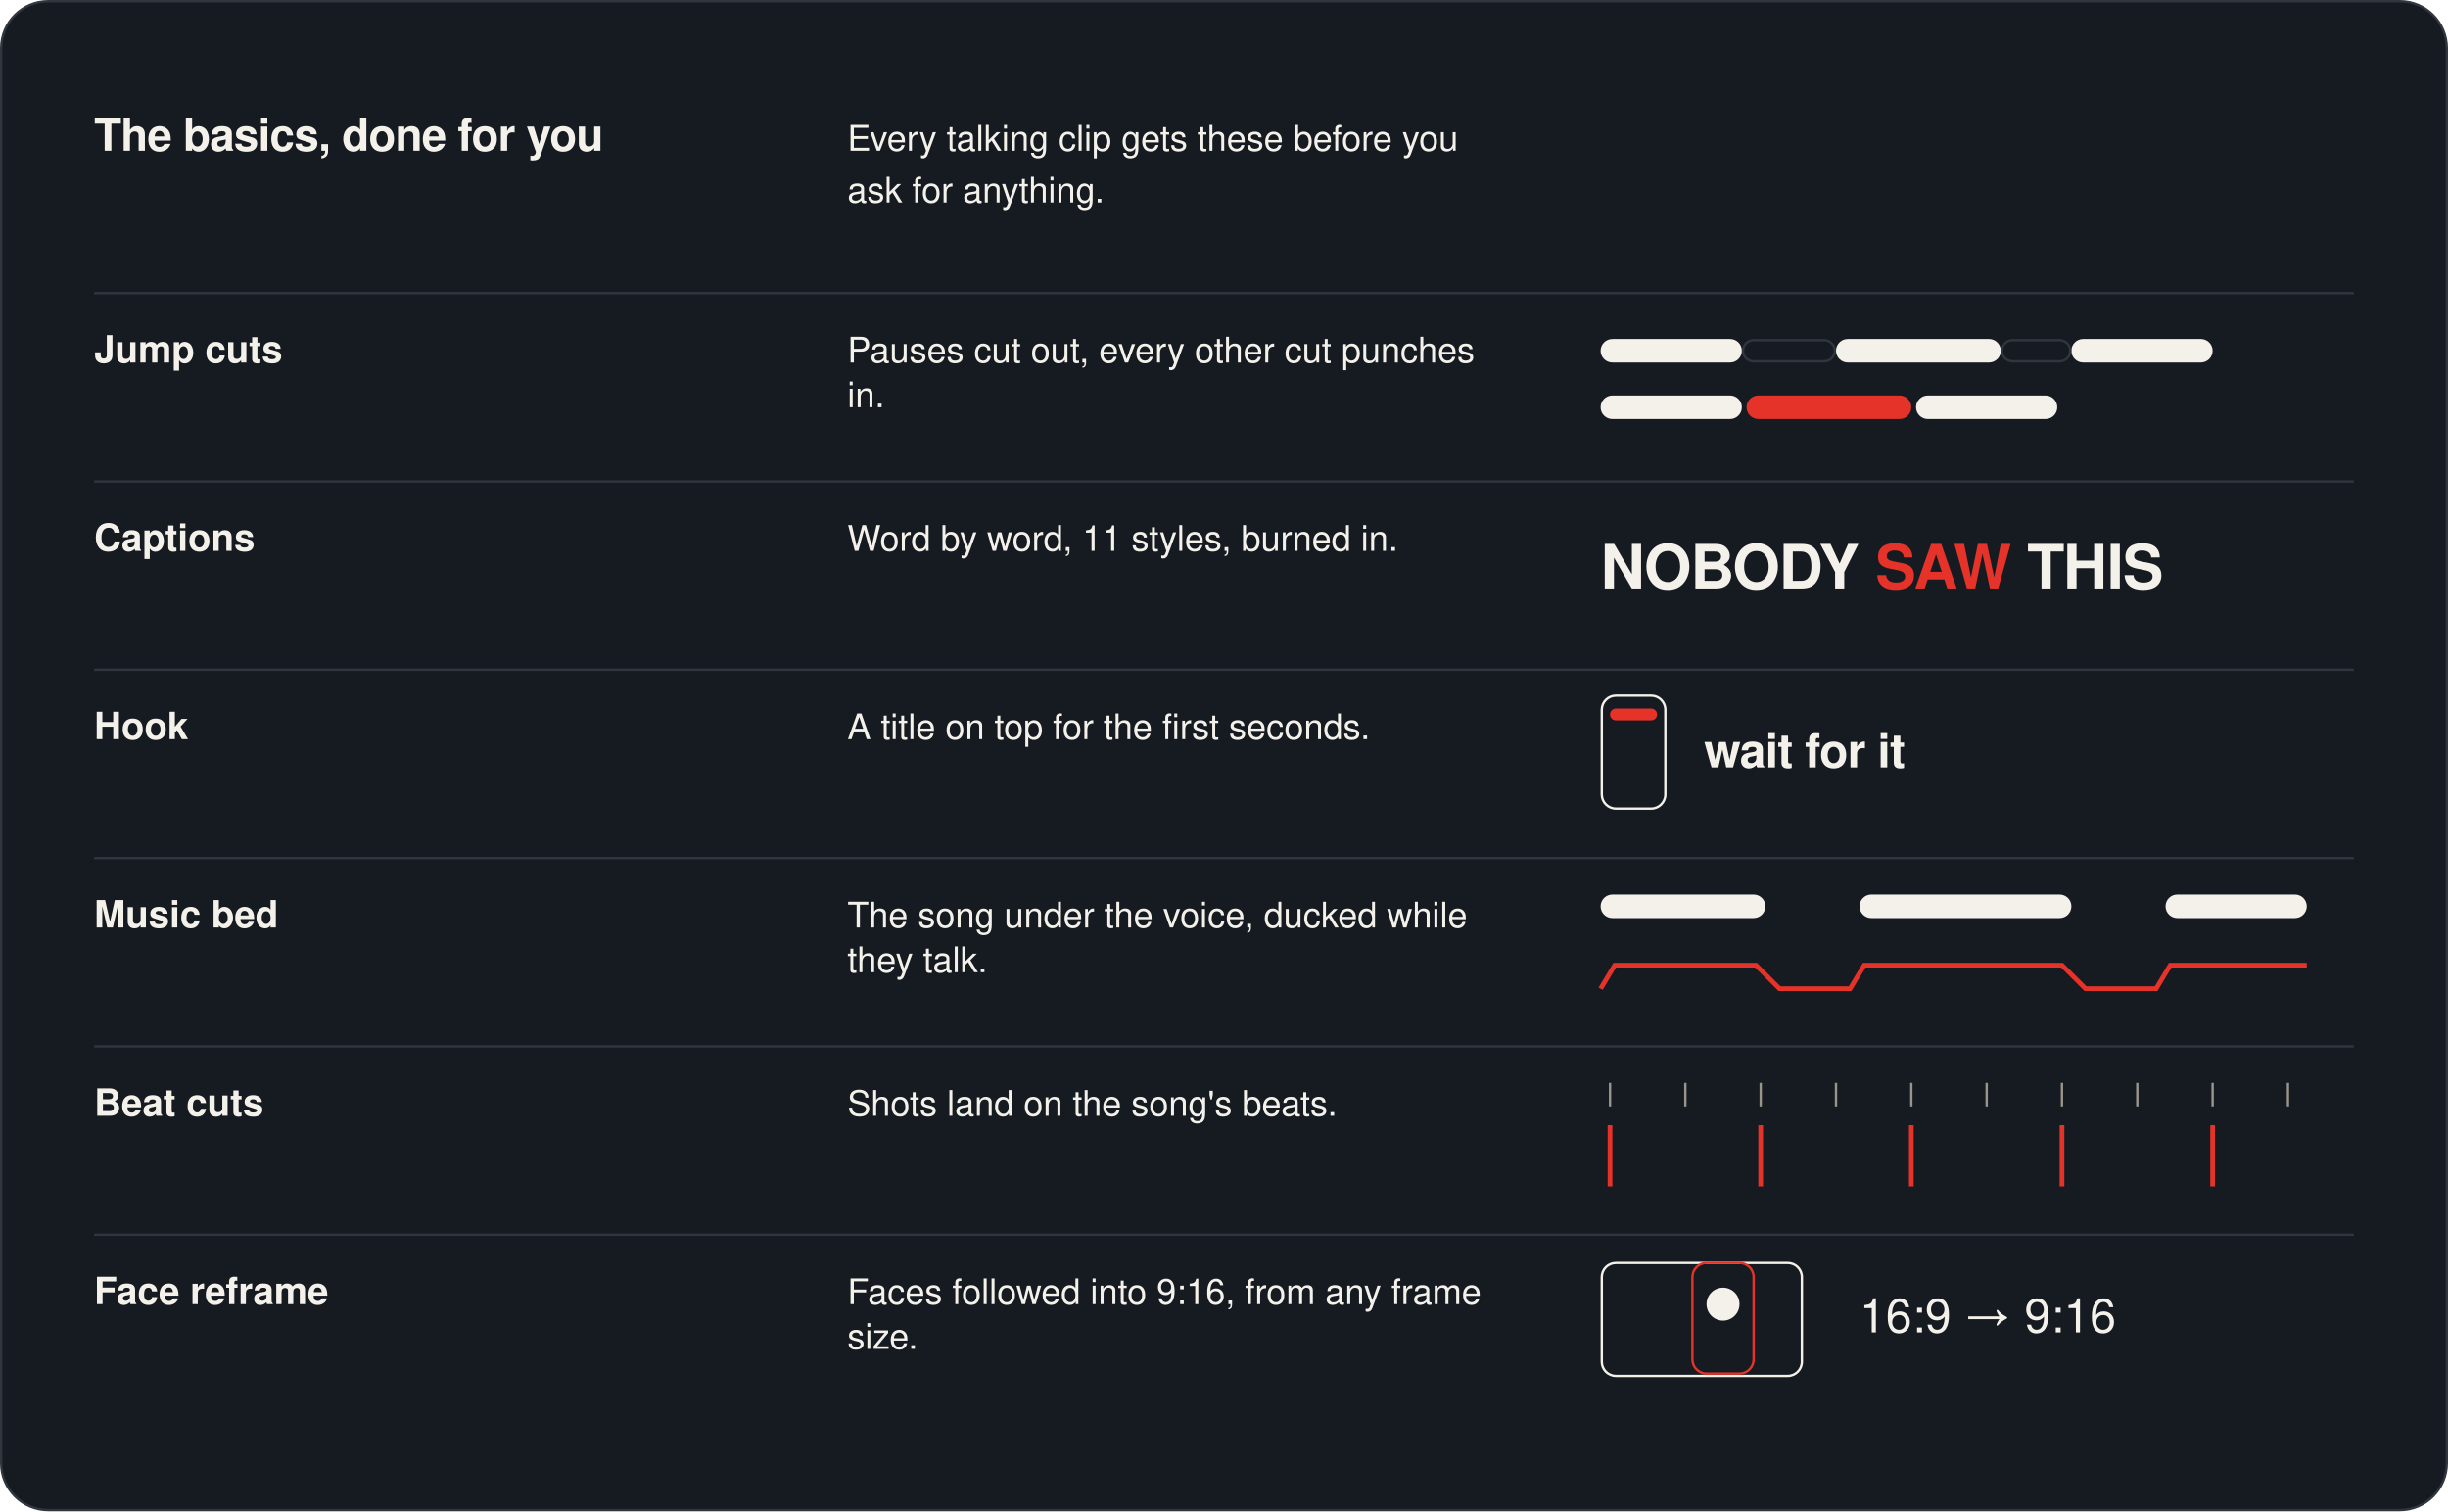
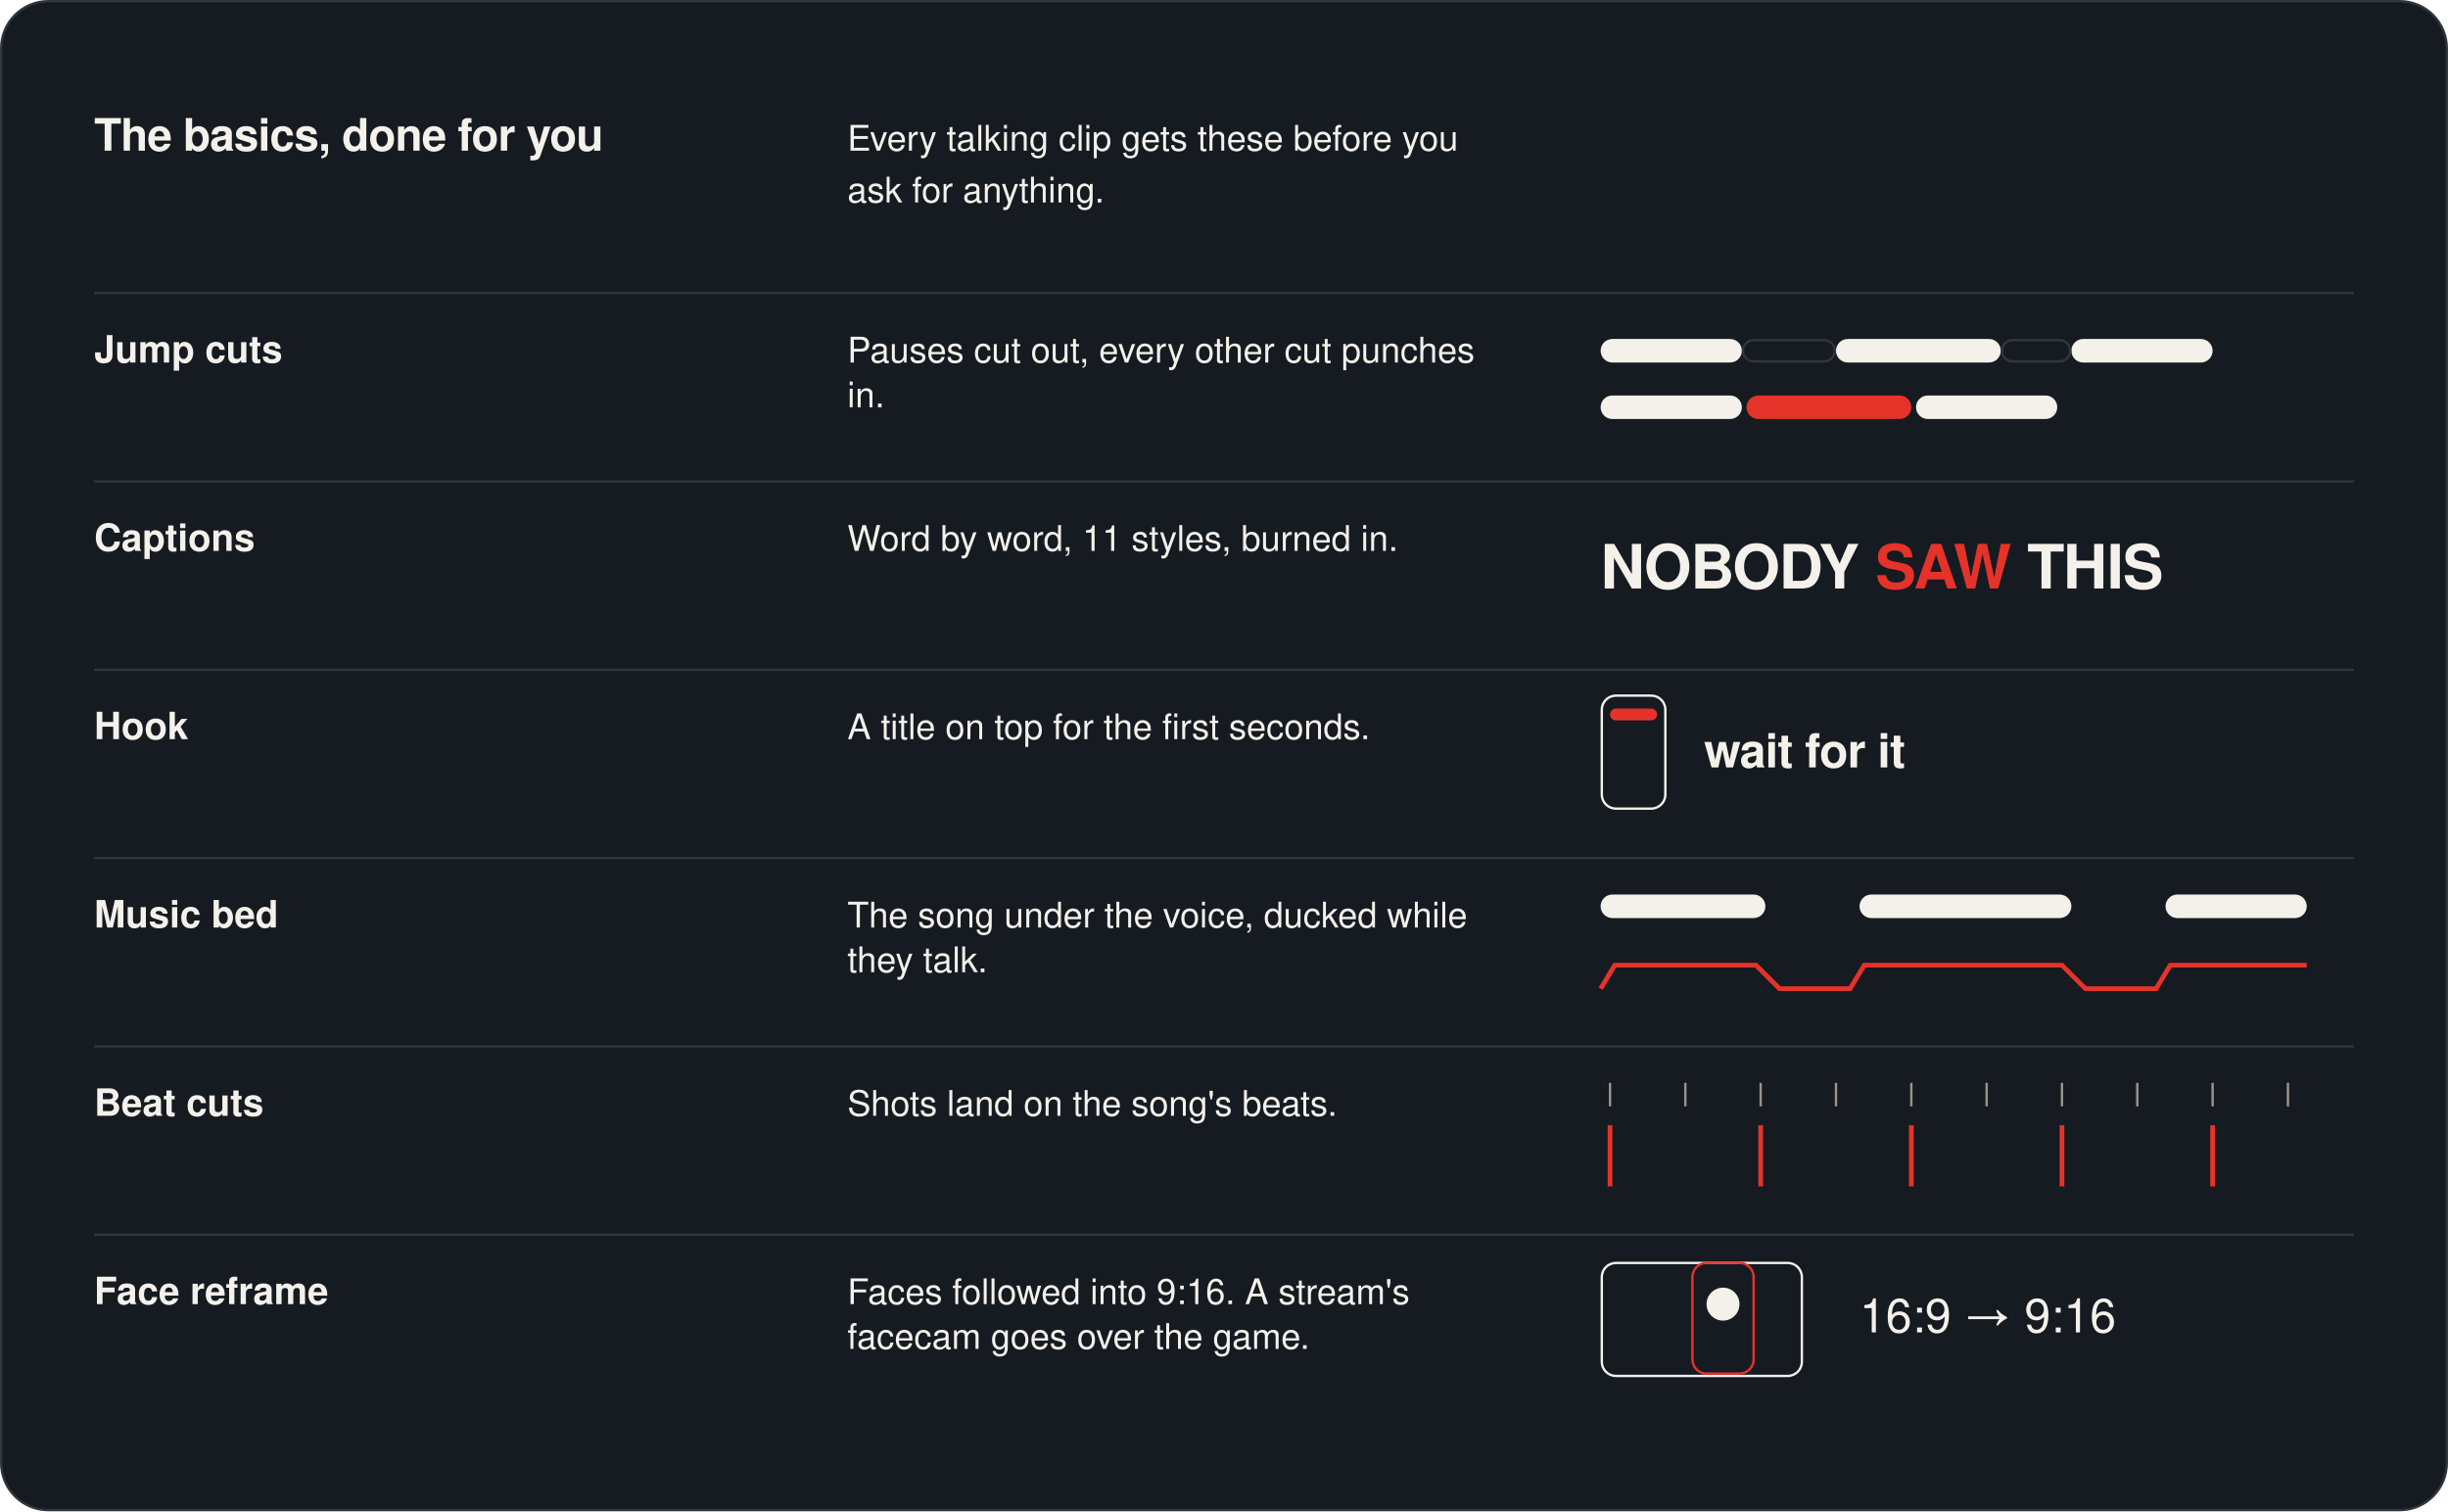
- <svg xmlns="http://www.w3.org/2000/svg" width="1040" height="642" viewBox="0 0 1040 642" role="img" aria-label="The basics, done for you: jump cuts, word-by-word captions, a hook on top, music ducked under the voice, cuts on the beat, faces followed into 9:16">
+ <svg xmlns="http://www.w3.org/2000/svg" width="1040" height="642" viewBox="0 0 1040 642" role="img" aria-label="The basics, done for you: jump cuts, word-by-word captions, a hook on top, music ducked under the voice, cuts on the beat, faces followed into 9:16, a stream's facecam over the game">
  <rect x="0.5" y="0.5" width="1039" height="641" rx="20" fill="#161B22" stroke="#30363D" />
  <g transform="translate(40,40)">
    <text x="0" y="24" font-family="Helvetica Neue, Helvetica, Arial, Liberation Sans, sans-serif" font-weight="700" font-size="19" fill="#F4F1EA" text-anchor="start" letter-spacing="-0.3">The basics, done for you</text>
    <text x="320" y="24" font-family="Helvetica Neue, Helvetica, Arial, Liberation Sans, sans-serif" font-weight="300" font-size="15" fill="#F4F1EA" text-anchor="start" letter-spacing="0">Every talking clip gets these before you</text>
    <text x="320" y="46" font-family="Helvetica Neue, Helvetica, Arial, Liberation Sans, sans-serif" font-weight="300" font-size="15" fill="#F4F1EA" text-anchor="start" letter-spacing="0">ask for anything.</text>
    <line x1="0" y1="84.5" x2="960" y2="84.5" stroke="#30363D" stroke-width="1" />
    <text x="0" y="114" font-family="Helvetica Neue, Helvetica, Arial, Liberation Sans, sans-serif" font-weight="700" font-size="16" fill="#F4F1EA" text-anchor="start" letter-spacing="0">Jump cuts</text>
    <text x="320" y="114" font-family="Helvetica Neue, Helvetica, Arial, Liberation Sans, sans-serif" font-weight="300" font-size="15" fill="#F4F1EA" text-anchor="start" letter-spacing="0">Pauses cut out, every other cut punches</text>
    <text x="320" y="133" font-family="Helvetica Neue, Helvetica, Arial, Liberation Sans, sans-serif" font-weight="300" font-size="15" fill="#F4F1EA" text-anchor="start" letter-spacing="0">in.</text>
    <rect x="640" y="104" width="60" height="10" rx="5" fill="#F4F1EA" />
    <rect x="740" y="104" width="70" height="10" rx="5" fill="#F4F1EA" />
    <rect x="840" y="104" width="60" height="10" rx="5" fill="#F4F1EA" />
    <rect x="700.5" y="104.5" width="39" height="9" rx="4.5" fill="none" stroke="#30363D" />
    <rect x="810.5" y="104.5" width="29" height="9" rx="4.5" fill="none" stroke="#30363D" />
    <rect x="640" y="128" width="60" height="10" rx="5" fill="#F4F1EA" />
    <rect x="702" y="128" width="70" height="10" rx="5" fill="#E5332A" />
    <rect x="774" y="128" width="60" height="10" rx="5" fill="#F4F1EA" />
    <line x1="0" y1="164.5" x2="960" y2="164.5" stroke="#30363D" stroke-width="1" />
    <text x="0" y="194" font-family="Helvetica Neue, Helvetica, Arial, Liberation Sans, sans-serif" font-weight="700" font-size="16" fill="#F4F1EA" text-anchor="start" letter-spacing="0">Captions</text>
    <text x="320" y="194" font-family="Helvetica Neue, Helvetica, Arial, Liberation Sans, sans-serif" font-weight="300" font-size="15" fill="#F4F1EA" text-anchor="start" letter-spacing="0">Word by word, 11 styles, burned in.</text>
    <text x="640" y="210" font-family="Helvetica Neue, Helvetica, Arial, Liberation Sans, sans-serif" font-weight="700" font-size="26" fill="#F4F1EA" text-anchor="start" letter-spacing="-0.5">NOBODY <tspan fill="#E5332A">SAW</tspan> THIS</text>
    <line x1="0" y1="244.5" x2="960" y2="244.5" stroke="#30363D" stroke-width="1" />
    <text x="0" y="274" font-family="Helvetica Neue, Helvetica, Arial, Liberation Sans, sans-serif" font-weight="700" font-size="16" fill="#F4F1EA" text-anchor="start" letter-spacing="0">Hook</text>
    <text x="320" y="274" font-family="Helvetica Neue, Helvetica, Arial, Liberation Sans, sans-serif" font-weight="300" font-size="15" fill="#F4F1EA" text-anchor="start" letter-spacing="0">A title on top for the first seconds.</text>
    <rect x="640.5" y="255.5" width="27" height="48" rx="6" fill="none" stroke="#F4F1EA" />
    <rect x="644" y="261" width="20" height="5" rx="2.5" fill="#E5332A" />
    <text x="684" y="286" font-family="Helvetica Neue, Helvetica, Arial, Liberation Sans, sans-serif" font-weight="700" font-size="20" fill="#F4F1EA" text-anchor="start" letter-spacing="-0.3">wait for it</text>
    <line x1="0" y1="324.5" x2="960" y2="324.5" stroke="#30363D" stroke-width="1" />
    <text x="0" y="354" font-family="Helvetica Neue, Helvetica, Arial, Liberation Sans, sans-serif" font-weight="700" font-size="16" fill="#F4F1EA" text-anchor="start" letter-spacing="0">Music bed</text>
    <text x="320" y="354" font-family="Helvetica Neue, Helvetica, Arial, Liberation Sans, sans-serif" font-weight="300" font-size="15" fill="#F4F1EA" text-anchor="start" letter-spacing="0">The song under the voice, ducked while</text>
    <text x="320" y="373" font-family="Helvetica Neue, Helvetica, Arial, Liberation Sans, sans-serif" font-weight="300" font-size="15" fill="#F4F1EA" text-anchor="start" letter-spacing="0">they talk.</text>
    <rect x="640" y="340" width="70" height="10" rx="5" fill="#F4F1EA" />
    <rect x="750" y="340" width="90" height="10" rx="5" fill="#F4F1EA" />
    <rect x="880" y="340" width="60" height="10" rx="5" fill="#F4F1EA" />
    <path d="M640,380 H640 L646,370 H706 L716,380 H746 L752,370 H836 L846,380 H876 L882,370 H940" fill="none" stroke="#E5332A" stroke-width="2" />
    <line x1="0" y1="404.5" x2="960" y2="404.5" stroke="#30363D" stroke-width="1" />
    <text x="0" y="434" font-family="Helvetica Neue, Helvetica, Arial, Liberation Sans, sans-serif" font-weight="700" font-size="16" fill="#F4F1EA" text-anchor="start" letter-spacing="0">Beat cuts</text>
    <text x="320" y="434" font-family="Helvetica Neue, Helvetica, Arial, Liberation Sans, sans-serif" font-weight="300" font-size="15" fill="#F4F1EA" text-anchor="start" letter-spacing="0">Shots land on the song's beats.</text>
    <line x1="644" y1="420" x2="644" y2="430" stroke="#9A958A" />
    <line x1="644" y1="438" x2="644" y2="464" stroke="#E5332A" stroke-width="2" />
    <line x1="676" y1="420" x2="676" y2="430" stroke="#9A958A" />
    <line x1="708" y1="420" x2="708" y2="430" stroke="#9A958A" />
    <line x1="708" y1="438" x2="708" y2="464" stroke="#E5332A" stroke-width="2" />
    <line x1="740" y1="420" x2="740" y2="430" stroke="#9A958A" />
    <line x1="772" y1="420" x2="772" y2="430" stroke="#9A958A" />
    <line x1="772" y1="438" x2="772" y2="464" stroke="#E5332A" stroke-width="2" />
    <line x1="804" y1="420" x2="804" y2="430" stroke="#9A958A" />
    <line x1="836" y1="420" x2="836" y2="430" stroke="#9A958A" />
    <line x1="836" y1="438" x2="836" y2="464" stroke="#E5332A" stroke-width="2" />
    <line x1="868" y1="420" x2="868" y2="430" stroke="#9A958A" />
    <line x1="900" y1="420" x2="900" y2="430" stroke="#9A958A" />
    <line x1="900" y1="438" x2="900" y2="464" stroke="#E5332A" stroke-width="2" />
    <line x1="932" y1="420" x2="932" y2="430" stroke="#9A958A" />
    <line x1="0" y1="484.5" x2="960" y2="484.5" stroke="#30363D" stroke-width="1" />
    <text x="0" y="514" font-family="Helvetica Neue, Helvetica, Arial, Liberation Sans, sans-serif" font-weight="700" font-size="16" fill="#F4F1EA" text-anchor="start" letter-spacing="0">Face reframe</text>
-     <text x="320" y="514" font-family="Helvetica Neue, Helvetica, Arial, Liberation Sans, sans-serif" font-weight="300" font-size="15" fill="#F4F1EA" text-anchor="start" letter-spacing="0">Faces followed into 9:16, from any frame</text>
-     <text x="320" y="533" font-family="Helvetica Neue, Helvetica, Arial, Liberation Sans, sans-serif" font-weight="300" font-size="15" fill="#F4F1EA" text-anchor="start" letter-spacing="0">size.</text>
+     <text x="320" y="514" font-family="Helvetica Neue, Helvetica, Arial, Liberation Sans, sans-serif" font-weight="300" font-size="15" fill="#F4F1EA" text-anchor="start" letter-spacing="0">Faces followed into 9:16. A stream's</text>
+     <text x="320" y="533" font-family="Helvetica Neue, Helvetica, Arial, Liberation Sans, sans-serif" font-weight="300" font-size="15" fill="#F4F1EA" text-anchor="start" letter-spacing="0">facecam goes over the game.</text>
    <rect x="640.5" y="496.5" width="85" height="48" rx="6" fill="none" stroke="#F4F1EA" />
    <circle cx="692" cy="514" r="7" fill="#F4F1EA" />
    <rect x="679" y="496.5" width="26" height="47" rx="6" fill="none" stroke="#E5332A" />
    <text x="750" y="526" font-family="Helvetica Neue, Helvetica, Arial, Liberation Sans, sans-serif" font-weight="300" font-size="20" fill="#F4F1EA" text-anchor="start" letter-spacing="0">16:9 → 9:16</text>
  </g>
</svg>
